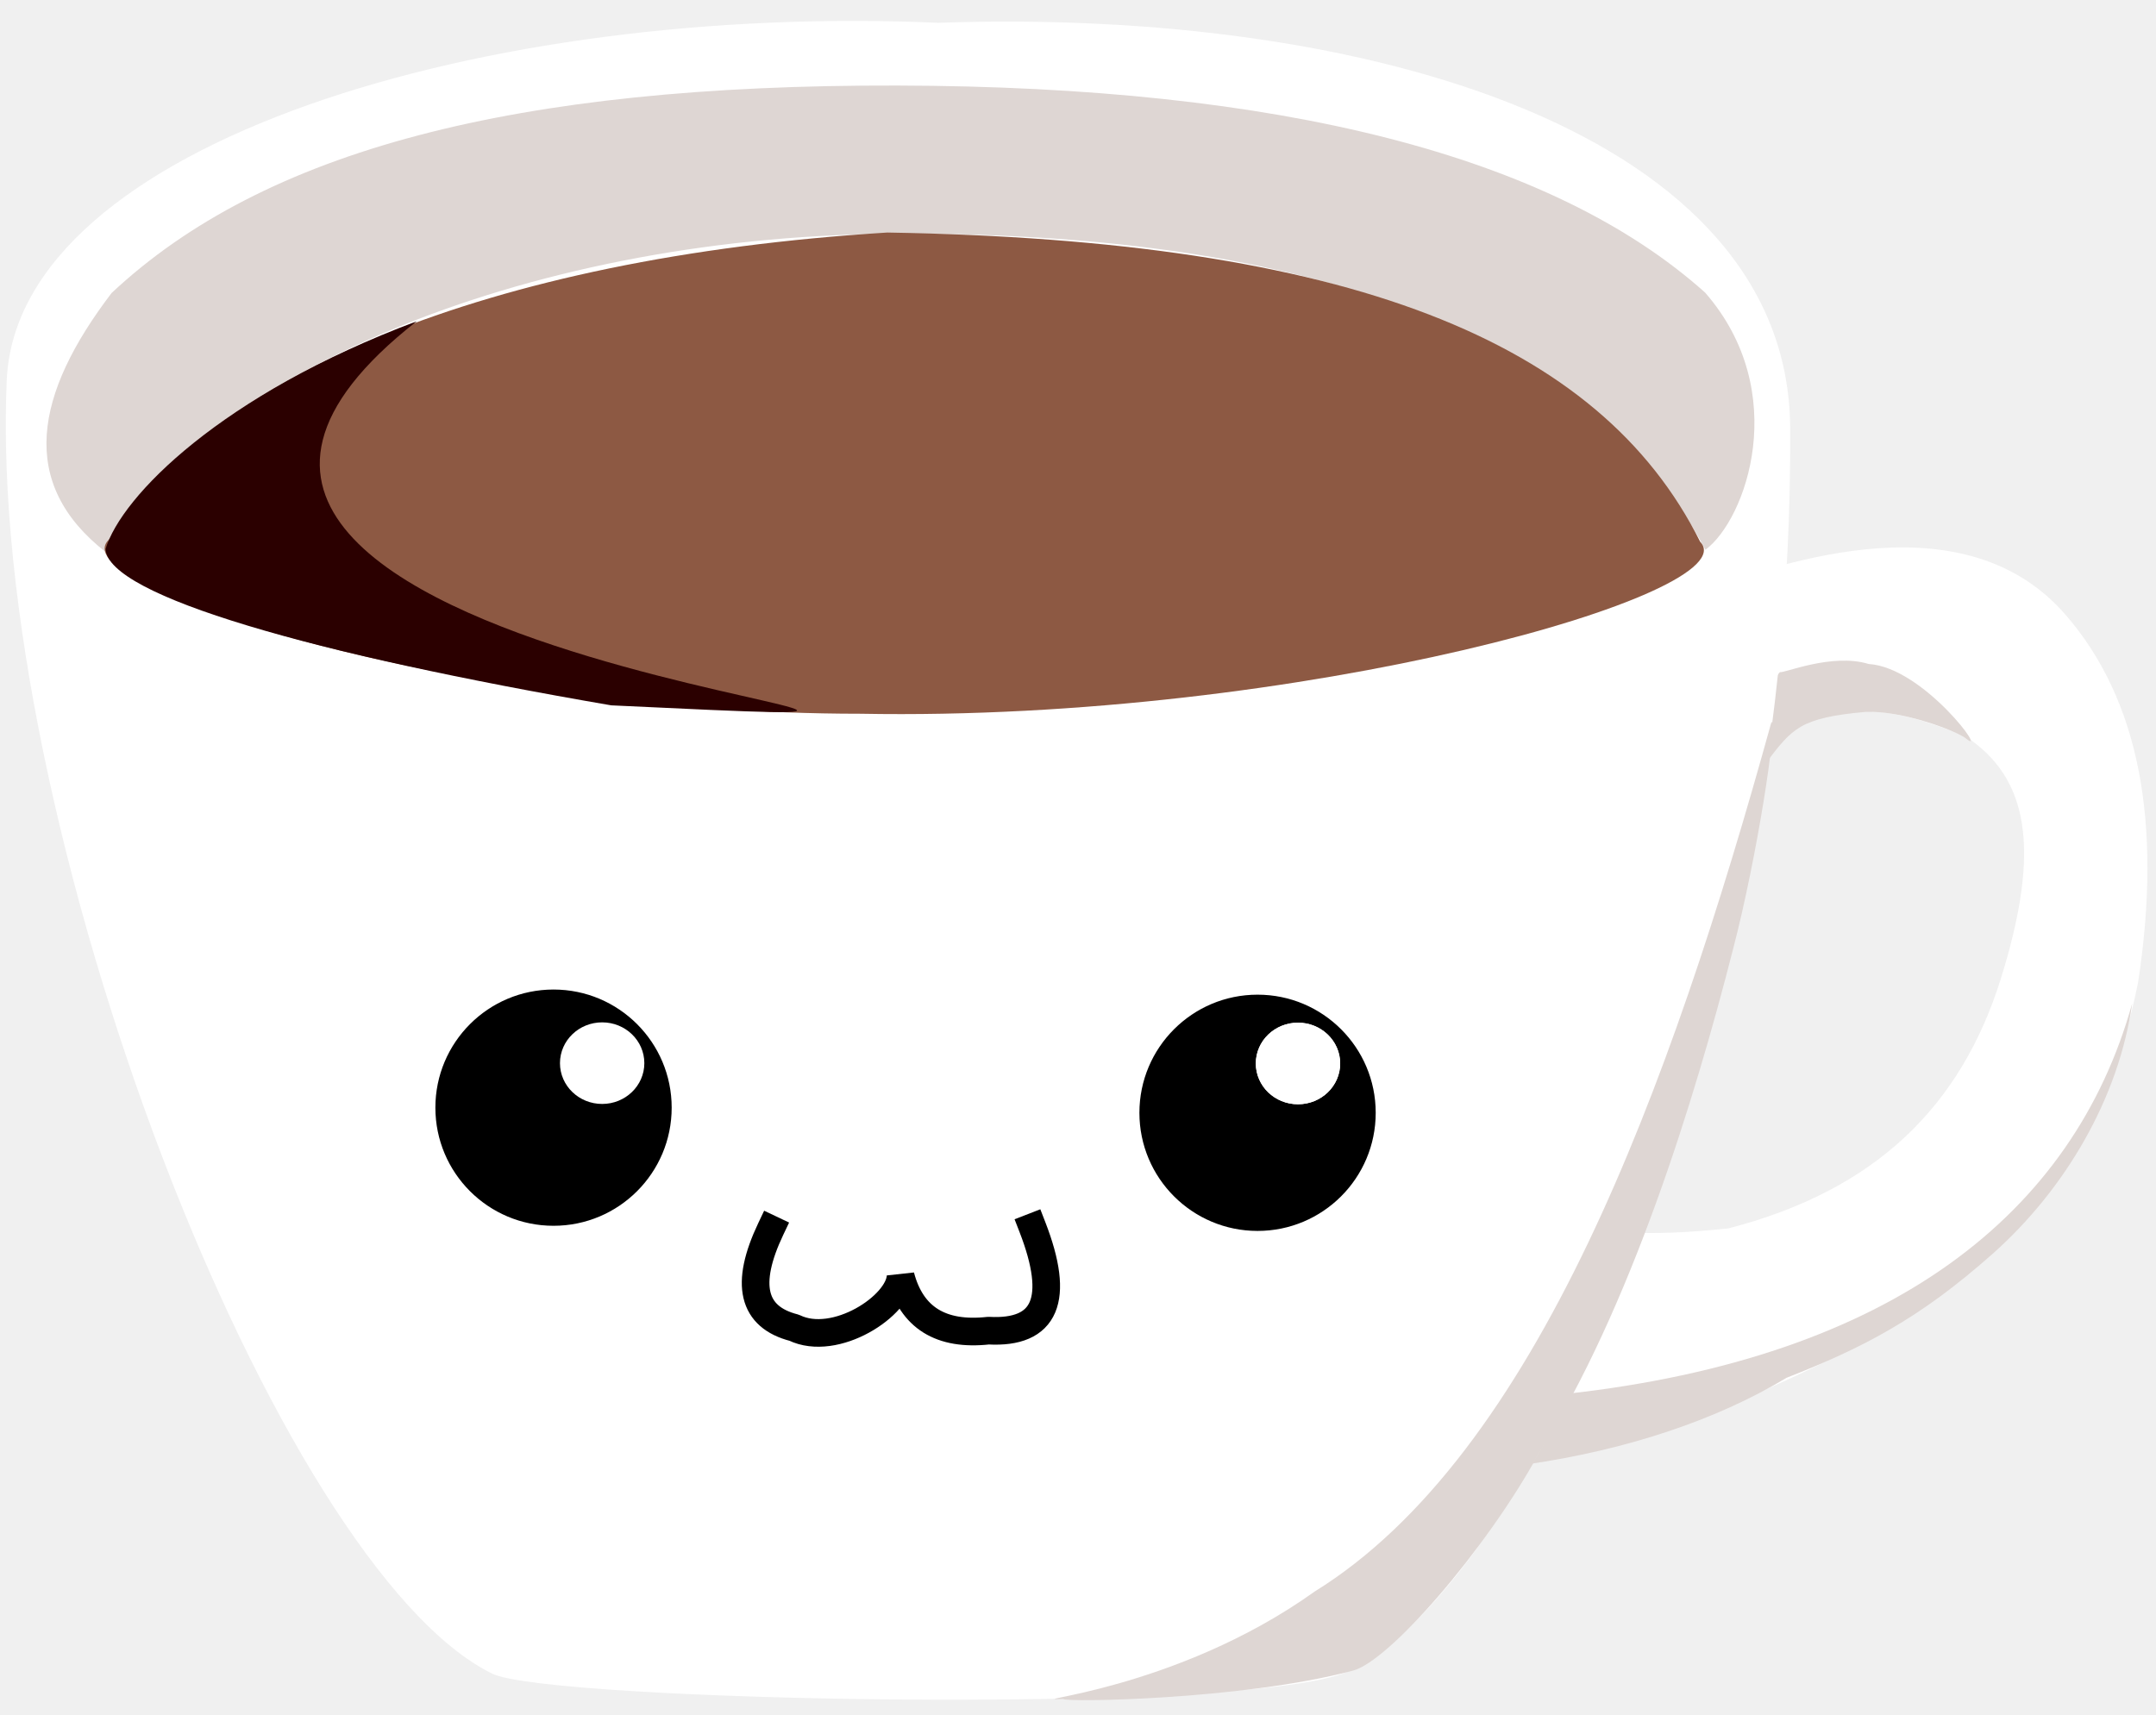
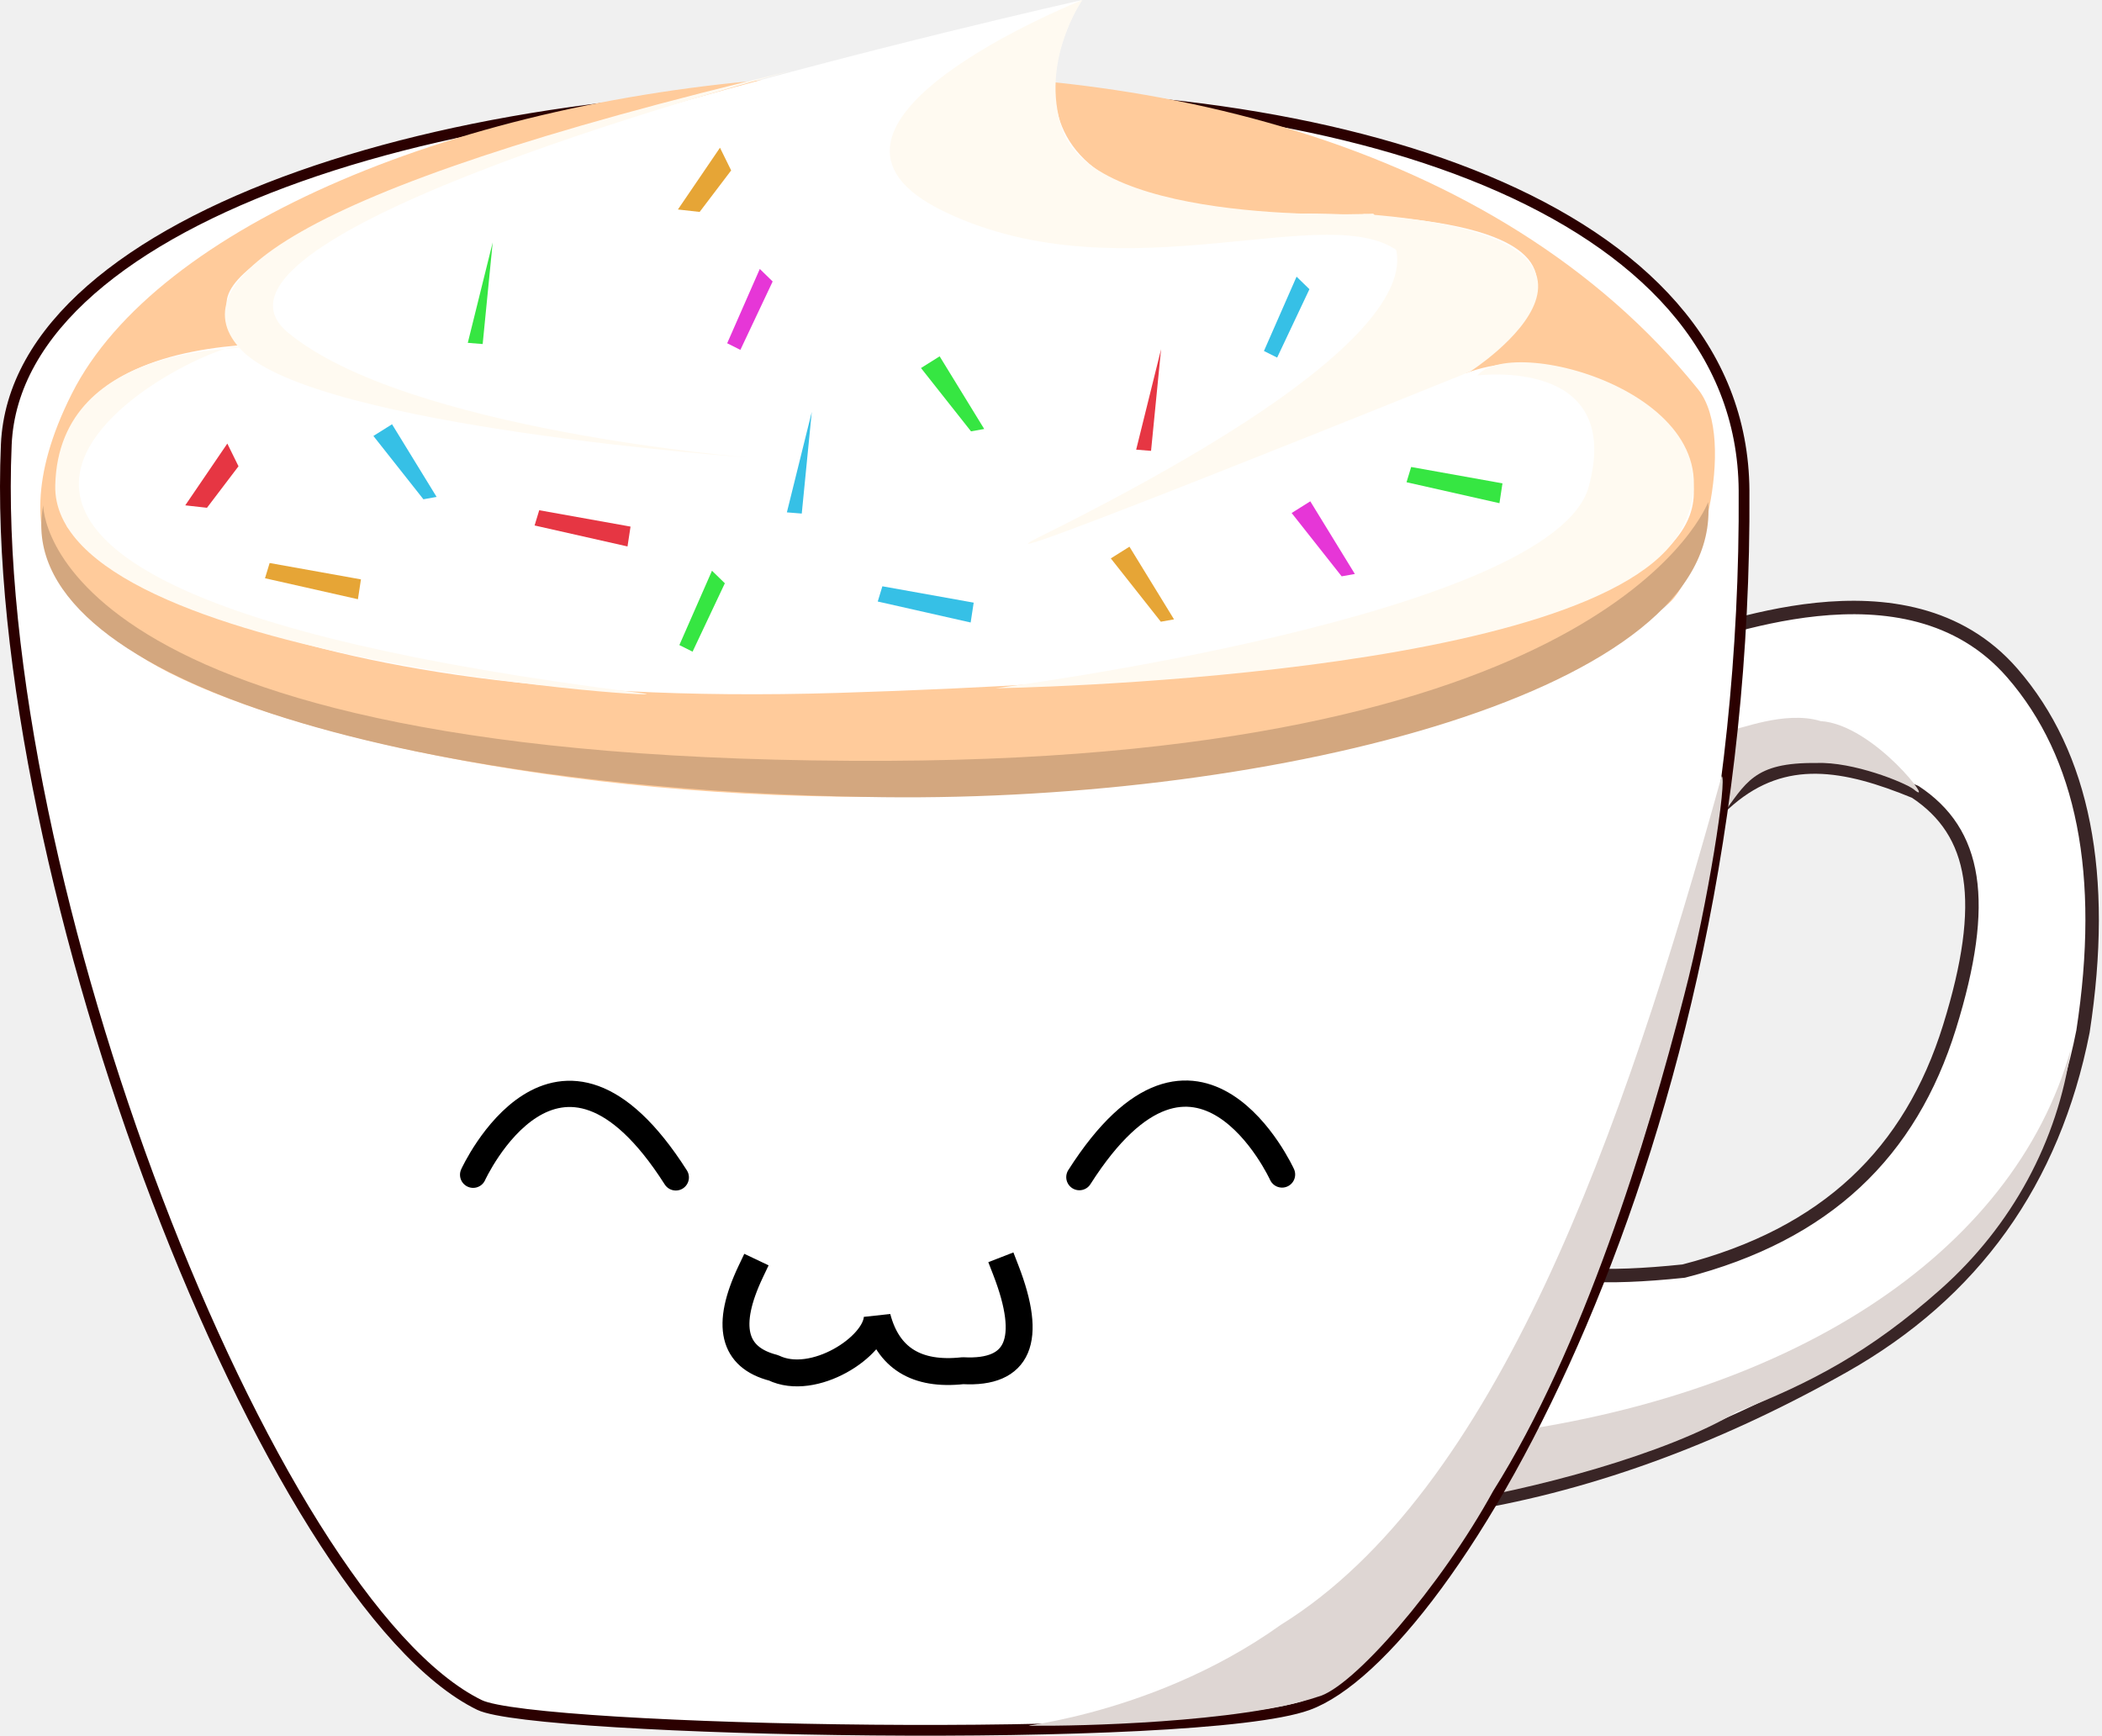
- <svg xmlns="http://www.w3.org/2000/svg" xmlns:ns1="http://krita.org/namespaces/svg/krita" width="136.08pt" height="108.24pt" viewBox="0 0 136.08 108.24">
-   <defs />
-   <path id="shape0" transform="matrix(0.7264752 0 0 0.7264752 89.36048 30.28893)" fill="#ffffff" fill-rule="evenodd" stroke="none" stroke-width="1.2" stroke-linecap="square" stroke-linejoin="bevel" d="M24.804 0C23.827 6.178 24.364 9.14 26.415 8.888C29.492 8.51 46.927 0.756 56.45 11.725C62.799 19.037 64.899 29.69 62.751 43.684C60.113 57.047 52.983 67.007 41.36 73.563C29.736 80.119 18.162 84.279 6.636 86.044C4.097 86.044 1.997 87.557 0.336 90.583C-1.324 93.608 3.169 82.451 13.815 57.111C11.959 60.388 11.911 62.721 13.669 64.108C15.427 65.494 19.92 65.809 27.148 65.053C39.877 61.774 47.367 54.498 50.852 43.279C54.337 32.06 53.23 25.909 47.792 22.315C41.498 19.726 36.141 18.773 31.171 23.015C26.202 27.256 21.464 33.497 18.797 39.334C19.264 39.451 20.799 26.223 24.804 0Z" />
-   <path id="shape01" transform="matrix(0.7264753 0 0 0.7264753 96.35037 63.34262)" fill="#ded6d3" fill-rule="evenodd" stroke-opacity="0" stroke="#000000" stroke-width="0" stroke-linecap="square" stroke-linejoin="bevel" d="M3.446 33.931C2.257 35.358 1.301 38.072 0 40.063C8.647 38.811 16.44 36.238 22.601 32.529C29.112 29.979 34.113 27.436 40.471 21.783C46.83 16.131 51.453 8.207 52.619 0C47.518 18.301 31.715 30.805 3.446 33.931Z" />
-   <path id="shape1" transform="matrix(0.7264753 0 0 0.7264753 111.4966 41.70508)" fill="#ded6d3" fill-rule="evenodd" stroke-opacity="0" stroke="#000000" stroke-width="0" stroke-linecap="square" stroke-linejoin="bevel" d="M1.168 0.993C-0.216 2.394 0.899 7.633 0 8.819C2.221 5.941 2.86 4.963 8.608 4.453C11.85 4.326 16.439 6.103 17.28 6.724C19.445 8.56 13.691 0.589 8.877 0.292C5.673 -0.695 1.431 1.147 1.168 0.993Z" />
-   <path id="shape2" transform="matrix(0.7264753 0 0 0.7264753 0.3655336 1.321194)" fill="#ffffff" fill-rule="evenodd" stroke="none" stroke-width="0.96" stroke-linecap="square" stroke-linejoin="bevel" d="M155.028 35.332C155.409 93.671 128.917 139.011 116.115 143.623C106.213 147.19 47.204 146.023 42.279 143.623C23.625 134.533 -1.612 70.082 0.081 31.236C0.98 10.593 41.979 -1.57 81.014 0.164C118.597 -1.143 154.861 9.838 155.028 35.332Z" />
-   <path id="shape3" transform="matrix(0.7264753 0 0 0.7264753 2.931904 5.399358)" fill="#ded6d3" fill-rule="evenodd" stroke-opacity="0" stroke="#000000" stroke-width="0" stroke-linecap="square" stroke-linejoin="bevel" d="M5.191 40.573C12.805 25.601 41.081 13.177 73.053 12.891C105.024 12.605 133.045 19.551 144.135 40.34C147.654 37.733 151.642 26.64 144.105 17.99C130.786 6.072 107.17 0.084 73.93 0.001C40.689 -0.082 18.894 5.628 5.659 18.03C-1.018 26.798 -2.531 34.576 5.191 40.573Z" />
-   <path id="shape4" transform="matrix(0.7264753 0 0 0.7264753 66.55874 45.57)" fill="#ded6d3" fill-rule="evenodd" stroke-opacity="0" stroke="#000000" stroke-width="0" stroke-linecap="square" stroke-linejoin="bevel" d="M62.289 0C62.805 0.143 61.07 11.631 58.944 19.78C55.605 32.867 50.075 50.856 42.06 63.592C37.434 72.042 28.997 81.715 25.883 82.456C16.252 85.008 0.718 85.203 0.771 84.909C-3.438 85.065 10.4 84.299 22.612 75.564C41.813 63.671 53.447 31.995 62.289 0Z" />
-   <path id="shape011" transform="matrix(0.7264753 0 0 0.7264753 6.603916 14.67954)" fill="#8d5943" fill-rule="evenodd" stroke-opacity="0" stroke="#000000" stroke-width="0" stroke-linecap="square" stroke-linejoin="bevel" d="M67.998 0C107.987 0.659 129.863 9.346 138.621 26.867C142.919 31.329 103.867 42.519 65.662 41.815C30.852 41.828 -4.418 30.677 0.453 26.612C9.067 12.645 32.916 2.184 67.998 0Z" />
-   <path id="shape02" transform="matrix(0.7264753 0 0 0.7264753 6.660946 20.27982)" fill="#2b0000" fill-rule="evenodd" stroke-opacity="0" stroke="#000000" stroke-width="0" stroke-linecap="square" stroke-linejoin="bevel" d="M27.039 0C-11.958 30.51 100.257 36.043 43.935 33.377C18.085 28.941 0.231 23.873 0 19.798C1.38 15.194 10.072 6.367 27.039 0Z" />
-   <ellipse id="shape5" transform="matrix(0.7264753 0 0 0.7264753 27.96291 62.95051)" rx="9.6" ry="9.6" cx="9.6" cy="9.6" fill="#000000" fill-rule="evenodd" stroke="#000000" stroke-width="1.33" stroke-linecap="square" stroke-linejoin="bevel" />
-   <ellipse id="shape03" transform="matrix(0.7264752 0 0 0.7264752 72.3991 63.27512)" rx="9.6" ry="9.6" cx="9.6" cy="9.6" fill="#000000" stroke="#000000" stroke-width="1.33" stroke-linecap="square" stroke-linejoin="bevel" />
-   <ellipse id="shape6" transform="matrix(0.7264753 0 0 0.7264753 79.74606 65.04276)" rx="3" ry="2.88" cx="3" cy="2.88" fill="#ffffff" fill-rule="evenodd" stroke="#ffffff" stroke-width="1.33" stroke-linecap="square" stroke-linejoin="bevel" />
-   <ellipse id="shape04" transform="matrix(0.7264753 0 0 0.7264753 35.82669 65.02288)" rx="3" ry="2.88" cx="3" cy="2.88" fill="#ffffff" fill-rule="evenodd" stroke="#ffffff" stroke-width="1.33" stroke-linecap="square" stroke-linejoin="bevel" />
-   <path id="shape7" transform="matrix(0.7264753 0 0 0.7264753 47.69173 77.4678)" fill="#ffffff" fill-rule="evenodd" stroke="#000000" stroke-width="2.4" stroke-linecap="square" stroke-linejoin="bevel" d="M1.311 0.17C-0.96 4.956 -0.281 7.813 3.348 8.74C6.922 10.474 12.494 6.845 12.597 4.243C13.549 7.866 16.095 9.45 20.233 8.994C25.212 9.27 26.485 6.272 24.052 0" />
-   <ellipse id="shape05" transform="matrix(0.7264753 0 0 0.7264753 79.74606 65.04276)" rx="3" ry="2.88" cx="3" cy="2.88" fill="#ffffff" fill-rule="evenodd" stroke="#ffffff" stroke-width="1.33" stroke-linecap="square" stroke-linejoin="bevel" />
-   <text id="shape0111" ns1:useRichText="true" ns1:textVersion="2" transform="matrix(1 0 0 1 151.2926 75.09941)" fill="#2b0000" stroke-opacity="0" stroke="#000000" stroke-width="0" stroke-linecap="square" stroke-linejoin="bevel" font-family="URW Gothic" font-size="48" font-size-adjust="0.515" font-stretch="normal" font-weight="600" letter-spacing="0" word-spacing="0">
-     <tspan x="0">owo.cafe</tspan>
-   </text>
-   <text id="shape021" ns1:useRichText="true" ns1:textVersion="2" transform="matrix(1 0 0 1 150.1493 73.45824)" fill="#8d5943" stroke-opacity="0" stroke="#000000" stroke-width="0.48" stroke-linecap="square" stroke-linejoin="bevel" font-family="URW Gothic" font-size="48" font-size-adjust="0.515" font-stretch="normal" font-weight="600" letter-spacing="0" word-spacing="0">
-     <tspan x="0">owo.cafe</tspan>
-   </text>
+ <svg xmlns="http://www.w3.org/2000/svg" xmlns:ns1="http://krita.org/namespaces/svg/krita" width="136.16pt" height="112.45pt" version="1.1" viewBox="0 0 136.16 112.45">
+   <g stroke-linecap="square" stroke-linejoin="bevel">
+     <g transform="translate(-.018452 4.799)" fill-rule="evenodd">
+       <path transform="matrix(.72648 0 0 .72648 89.36 30.289)" d="m24.804 0c-0.977 6.178-0.44 9.14 1.612 8.888 3.077-0.378 20.512-8.132 30.035 2.837 6.349 7.312 8.449 17.965 6.3 31.959-2.637 13.364-9.768 23.323-21.391 29.879-11.623 6.556-23.198 10.716-34.724 12.481-2.54 0-4.64 1.513-6.3 4.539-1.661 3.026 2.833-8.132 13.479-33.472-1.856 3.278-1.905 5.61-0.147 6.997 1.758 1.387 6.251 1.702 13.479 0.946 12.729-3.279 20.22-10.555 23.704-21.774 3.485-11.219 2.378-17.37-3.061-20.965-6.293-2.588-11.651-3.541-16.62 0.7s-9.707 10.483-12.375 16.32c0.467 0.117 2.002-13.112 6.007-39.334z" fill="#fff" stroke="#392526" stroke-width="1.2" />
+       <path transform="matrix(.72648 0 0 .72648 93 63.165)" d="m3.18 34.585c-1.188 1.428-1.879 4.039-3.18 6.029 8.648-1.251 20.722-4.55 26.883-8.259 6.511-2.55 11.812-5.291 18.17-10.943 6.358-5.653 10.438-13.205 11.604-21.412-5.101 18.301-25.208 31.46-53.477 34.585z" fill="#ded6d3" stroke="#000" stroke-opacity="0" stroke-width="0" />
+       <path transform="matrix(.72648 0 0 .72648 111.5 41.705)" d="m1.168 0.993c-1.384 1.401-0.269 6.64-1.168 7.826 2.24-3.011 2.861-4.857 8.526-4.789 3.242-0.127 7.803 1.715 8.643 2.336 2.165 1.836-3.479-5.777-8.293-6.074-3.204-0.987-7.446 0.855-7.709 0.701z" fill="#ded6d3" stroke="#000" stroke-opacity="0" stroke-width="0" />
+       <path transform="matrix(.72648 0 0 .72648 .36553 1.3212)" d="m155.03 35.332c0.381 58.339-26.111 103.68-38.913 108.29-9.902 3.567-68.911 2.4-73.836 0-18.654-9.09-43.89-73.541-42.198-112.39 0.899-20.643 41.898-32.806 80.933-31.072 37.583-1.307 73.847 9.674 74.014 35.168z" fill="#fff" stroke="#2b0000" stroke-width=".959" />
+       <g stroke="#000">
+         <g stroke-opacity="0" stroke-width="0">
+           <path transform="matrix(.72648 0 0 .72648 2.9319 5.3994)" d="m5.191 40.573c7.613-14.972 35.889-27.396 67.861-27.682 31.971-0.286 59.992 6.66 71.082 27.449 3.519-2.607 7.507-13.7-0.03-22.35-13.319-11.917-36.935-17.906-70.175-17.989-33.241-0.083-55.036 5.628-68.271 18.029-6.676 8.767-8.19 16.545-0.467 22.542z" fill="#ded6d3" />
+           <path transform="matrix(.72648 0 0 .72648 66.64 45.48)" d="m61.805 0c0.516 0.143-1.204 11.358-3.33 19.507-3.339 13.086-9.037 31.531-17.053 44.268-4.625 8.45-12.537 17.597-15.651 18.338-6.86 2.333-21.906 2.616-24.995 2.57-4.208 0.156 9.513-0.259 21.725-8.994 19.201-11.894 30.462-43.693 39.305-75.688z" fill="#ded6d3" />
+           <path transform="matrix(.72648 0 0 .72648 6.6039 14.68)" d="m67.998 0c39.989 0.659 61.865 9.346 70.623 26.867 4.298 4.462-34.754 15.652-72.959 14.948-34.81 0.014-70.08-11.138-65.209-15.202 8.614-13.968 32.463-24.428 67.545-26.612z" display="none" fill="#8d5943" />
+           <path transform="matrix(.72648 0 0 .72648 6.8727 20.45)" d="M 26.981,0 C -11.99,30.527 102.236,36.322 43.935,32.384 18.47,28.569 -0.108,22.116 0,18.805 1.559,14.304 10.836,6.837 26.981,0 Z" display="none" fill="#2b0000" />
+         </g>
+         <circle transform="matrix(.72648 0 0 .72648 27.963 62.951)" cx="9.6" cy="9.6" r="9.6" display="none" stroke-width="1.33" />
+       </g>
+     </g>
+     <circle cx="79.355" cy="75.048" r="6.974" display="none" stroke="#000" stroke-width=".966" />
+     <g transform="translate(-.018452 4.799)" fill="#fff" fill-rule="evenodd">
+       <ellipse transform="matrix(.72648 0 0 .72648 79.746 65.043)" cx="3" cy="2.88" rx="3" ry="2.88" display="none" stroke="#fff" stroke-width="1.33" />
+       <ellipse transform="matrix(.72648 0 0 .72648 35.827 65.023)" cx="3" cy="2.88" rx="3" ry="2.88" display="none" stroke="#fff" stroke-width="1.33" />
+       <path transform="matrix(.72648 0 0 .72648 47.692 77.468)" d="m1.311 0.17c-2.271 4.787-1.592 7.644 2.037 8.57 3.575 1.735 9.146-1.894 9.249-4.497 0.952 3.623 3.498 5.207 7.637 4.752 4.979 0.275 6.251-2.723 3.818-8.994" stroke="#000" stroke-width="2.4" />
+       <ellipse transform="matrix(.72648 0 0 .72648 79.746 65.043)" cx="3" cy="2.88" rx="3" ry="2.88" stroke="#fff" stroke-width="1.33" />
+     </g>
+     <text x="151.272" y="79.898" fill="#2b0000" font-family="'URW Gothic'" font-size="48px" font-size-adjust=".515" font-weight="600" letter-spacing="0" stroke="#000000" stroke-opacity="0" stroke-width="0" word-spacing="0" ns1:textVersion="2" ns1:useRichText="true">
+       <tspan x="151.272">owo.cafe</tspan>
+     </text>
+     <text x="150.132" y="78.257" fill="#8d5943" font-family="'URW Gothic'" font-size="48px" font-size-adjust=".515" font-weight="600" letter-spacing="0" stroke="#000000" stroke-opacity="0" stroke-width=".48" word-spacing="0" ns1:textVersion="2" ns1:useRichText="true">
+       <tspan x="150.132">owo.cafe</tspan>
+     </text>
+   </g>
+   <path d="m30.647 76.107s5.439-11.903 13.129 0.172" fill="none" stroke="#000" stroke-linecap="round" stroke-linejoin="round" stroke-width="1.7" style="paint-order:markers fill stroke" />
+   <path d="m83.046 76.09s-5.439-11.903-13.129 0.172" fill="none" stroke="#000" stroke-linecap="round" stroke-linejoin="round" stroke-width="1.7" style="paint-order:markers fill stroke" />
+   <g transform="translate(-.018452 4.799)">
+     <path d="m6.624 35.123s-7.494-3.411-1.954-14.414c11.014-21.878 79.303-32.669 105.34-0.291 2.641 3.284-0.052 12.777-2.11 14.032-37.03 22.57-98.472 8.955-101.28 0.673z" fill="#ffcb9b" style="paint-order:markers fill stroke" />
+     <path d="m2.821 27.944s-0.213 16.788 54.774 16.547c47.049-0.206 53.071-16.764 53.071-16.764 0.95 12.233-27.994 19.414-53.426 19.121-30.874-0.356-56.574-7.744-54.42-18.904z" fill="#d3a77f" style="paint-order:markers fill stroke" />
+     <path d="m4.357 29.317s9.946 12.01 49.993 10.773c40.048-1.237 53.079-6.199 55.101-11.441 2.021-5.242-7.021-11.999-14.413-9.297-1.377 0.503 16.809-10.284-11.232-10.32-22.663-0.029-13.728-13.82-13.728-13.82s-56.547 12.655-55.364 19.873c1.183 7.218 8.702 2.663 8.702 2.663s-22.804-3.213-19.059 11.569z" fill="#fff" style="paint-order:markers fill stroke" />
+   </g>
+   <g transform="translate(-.018452 4.799)" fill="#fffaf1">
+     <path d="m88.304 9.061s12.3 4.394-20.97 20.933c-6.106 3.035 27.905-10.714 27.905-10.714s13.597-8.687-6.935-10.219z" style="paint-order:markers fill stroke" />
+     <path d="m95.714 19.528s9.488-1.247 7.226 7.174-38.432 13.088-38.432 13.088 39.207-0.585 44.4-10.242c4.533-8.431-10.765-12.856-13.193-10.019z" style="paint-order:markers fill stroke" />
+     <path d="m51.365-0.233s-40.342 10.625-32.699 16.974c7.643 6.348 29.921 8.106 29.921 8.106s-28.004-1.954-32.892-6.932c-4.162-4.238 2.478-10.25 35.671-18.148z" style="paint-order:markers fill stroke" />
+     <path d="m15.442 17.667c-1.822-0.486-34.23 14.864 26.101 22.435 4.722 0.593-38.22-1.914-37.946-13.453 0.228-9.626 13.014-8.671 11.846-8.983z" style="paint-order:markers fill stroke" />
+     <path d="m70.134-4.799s-20.59 8.175-8.877 13.745c11.713 5.571 25.153-1.096 29.558 2.714 2.341 2.025-1.843-2.618-1.843-2.618s-18.014 0.882-20.154-5.495c-1.466-4.37 1.315-8.346 1.315-8.346z" style="paint-order:markers fill stroke" />
+   </g>
+   <g stroke-linecap="round" stroke-linejoin="round" stroke-width=".6">
+     <path d="m12 32.739 2.725-4.002 0.724 1.471-2.042 2.689z" fill="#e63643" style="paint-order:markers fill stroke" />
+     <path d="m43.913 13.572 2.725-4.002 0.724 1.471-2.042 2.689z" fill="#e6a536" style="paint-order:markers fill stroke" />
+     <path d="m27.427 32.346-3.24-4.102 1.208-0.758 2.887 4.707z" fill="#36c0e6" style="paint-order:markers fill stroke" />
+     <path d="m62.899 27.945-3.24-4.102 1.208-0.758 2.887 4.707z" fill="#36e642" style="paint-order:markers fill stroke" />
+     <path d="m86.908 37.338-3.24-4.102 1.208-0.758 2.887 4.707z" fill="#e636d7" style="paint-order:markers fill stroke" />
+     <path d="m75.194 40.278-3.24-4.102 1.208-0.758 2.887 4.707z" fill="#e6a536" style="paint-order:markers fill stroke" />
+     <path d="m31.915 15.703-1.613 6.508 0.964 0.078z" fill="#36e642" style="paint-order:markers fill stroke" />
+     <path d="m52.584 26.686-1.613 6.508 0.964 0.078z" fill="#36c0e6" style="paint-order:markers fill stroke" />
+     <path d="m75.21 22.623-1.613 6.508 0.964 0.078z" fill="#e63643" style="paint-order:markers fill stroke" />
+     <path d="m17.466 36.475 5.915 1.06-0.196 1.286-6.019-1.359z" fill="#e6a536" style="paint-order:markers fill stroke" />
+     <path d="m34.929 33.056 5.915 1.06-0.196 1.286-6.019-1.359z" fill="#e63643" style="paint-order:markers fill stroke" />
+     <path d="m57.157 37.983 5.915 1.06-0.196 1.286-6.019-1.359z" fill="#36c0e6" style="paint-order:markers fill stroke" />
+     <path d="m91.41 30.254 5.915 1.06-0.196 1.286-6.019-1.359z" fill="#36e642" style="paint-order:markers fill stroke" />
+     <path d="m49.217 17.424-2.113 4.815 0.855 0.428 2.091-4.431" fill="#e636d7" style="paint-order:markers fill stroke" />
+     <path d="m83.987 17.924-2.113 4.815 0.855 0.428 2.091-4.431" fill="#36c0e6" style="paint-order:markers fill stroke" />
+     <path d="m46.12 36.976-2.113 4.815 0.855 0.428 2.091-4.431" fill="#36e642" style="paint-order:markers fill stroke" />
+   </g>
</svg>
